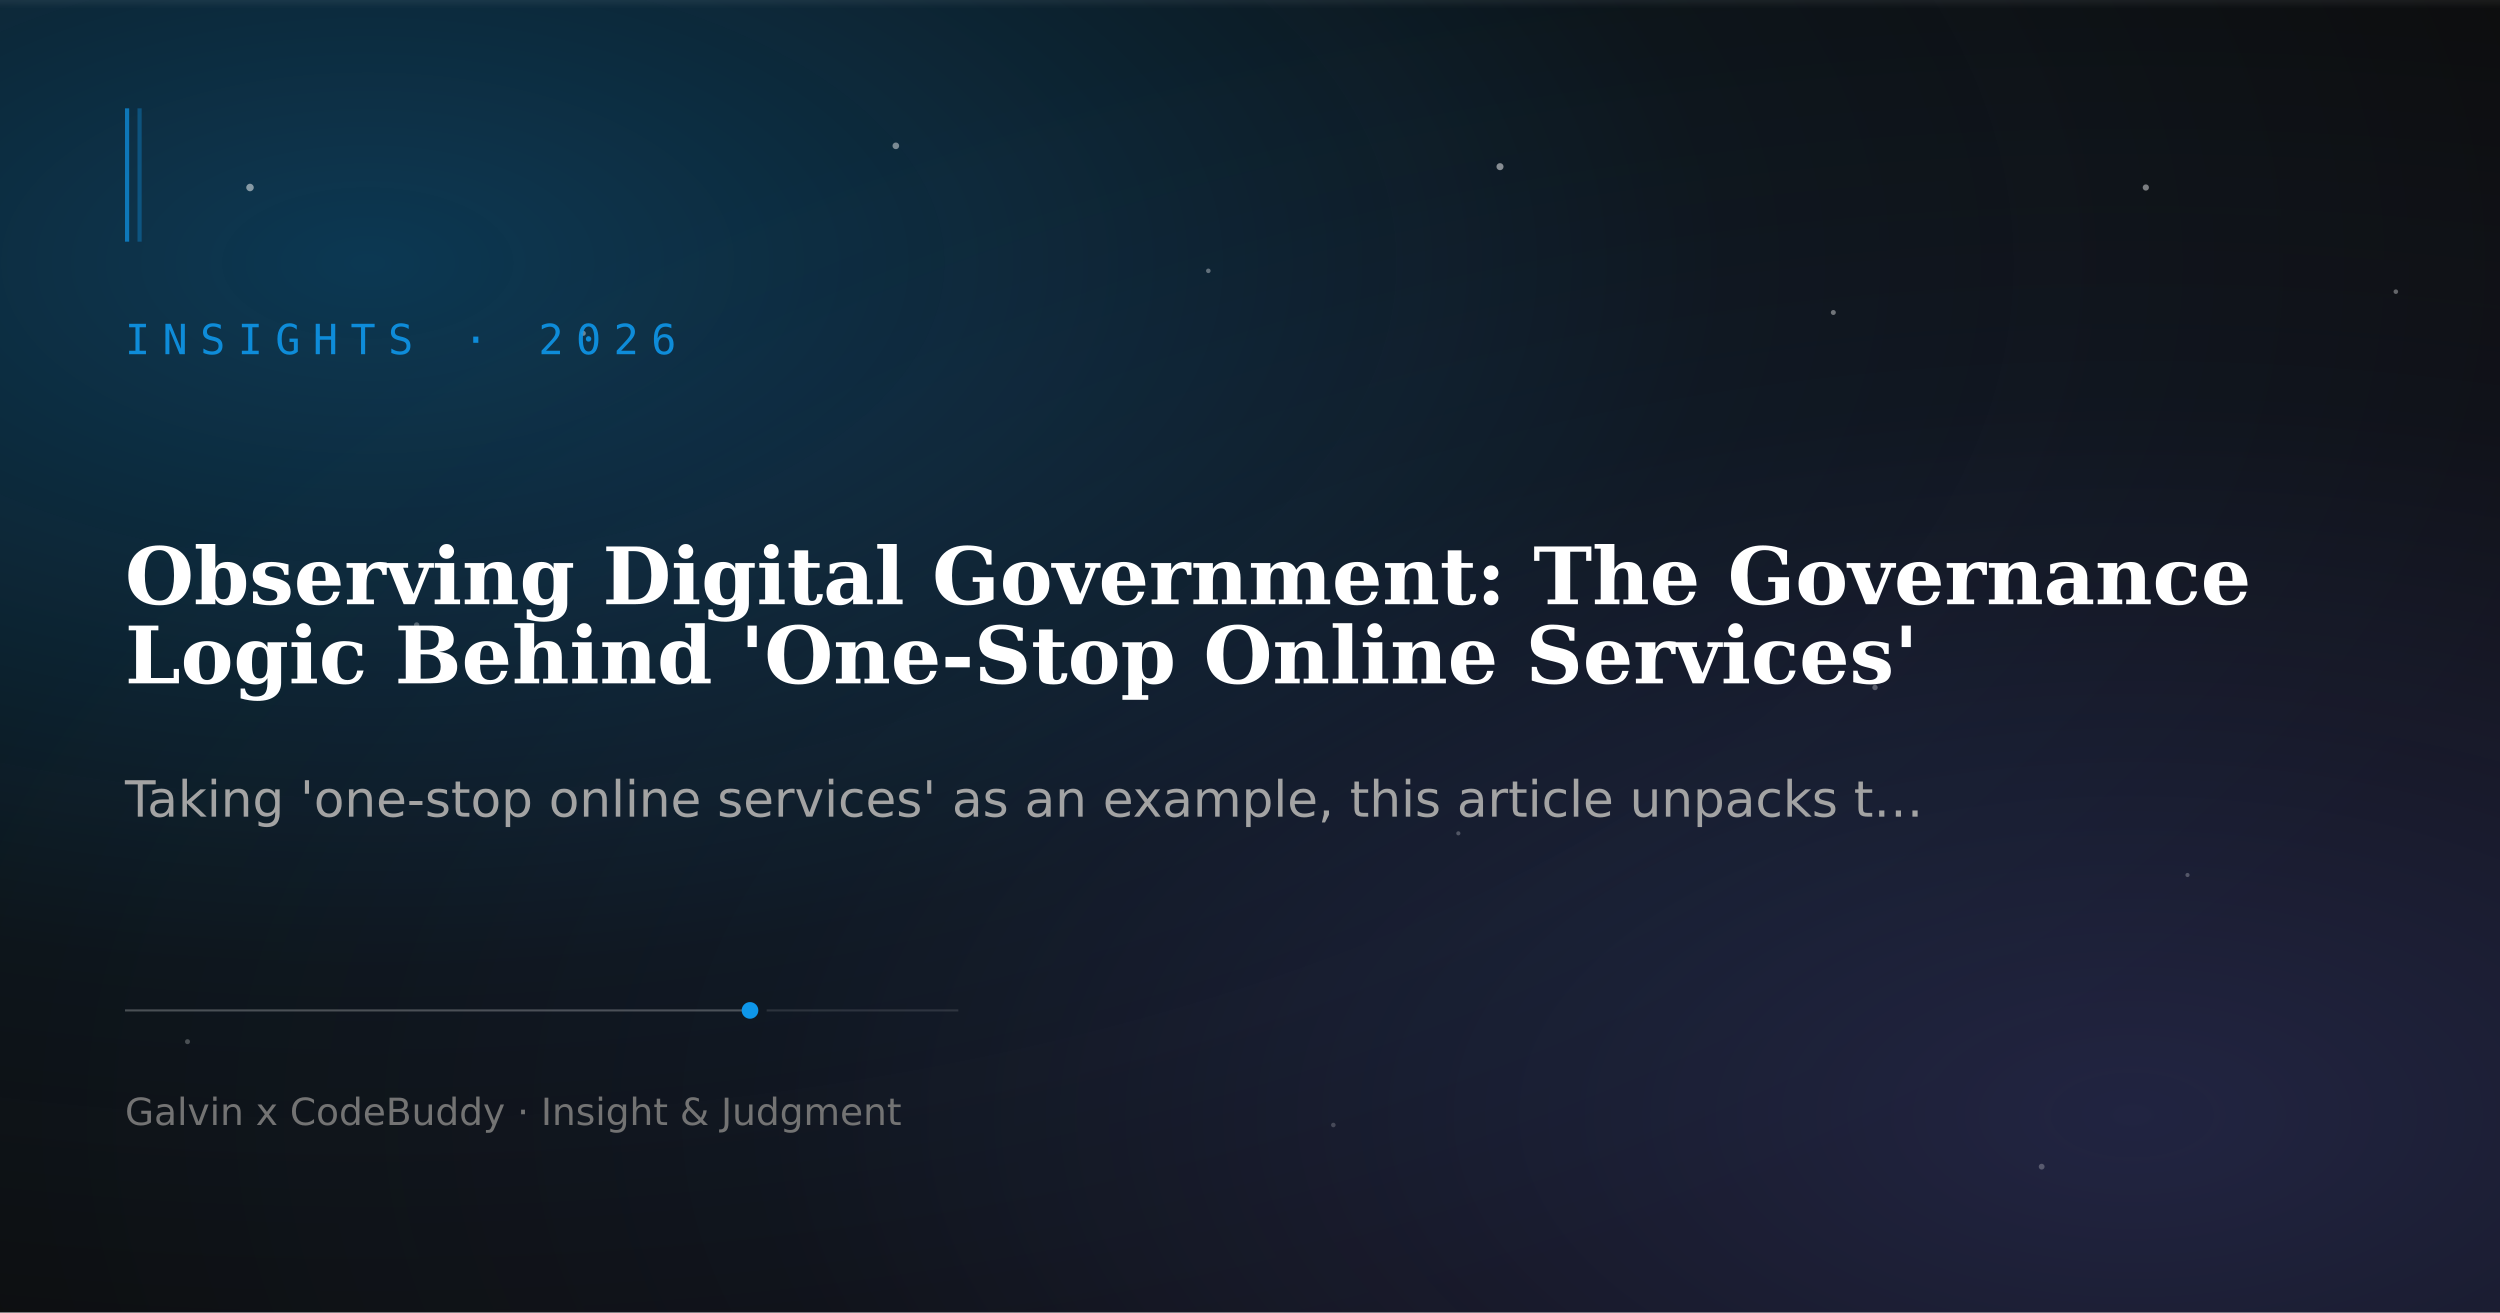
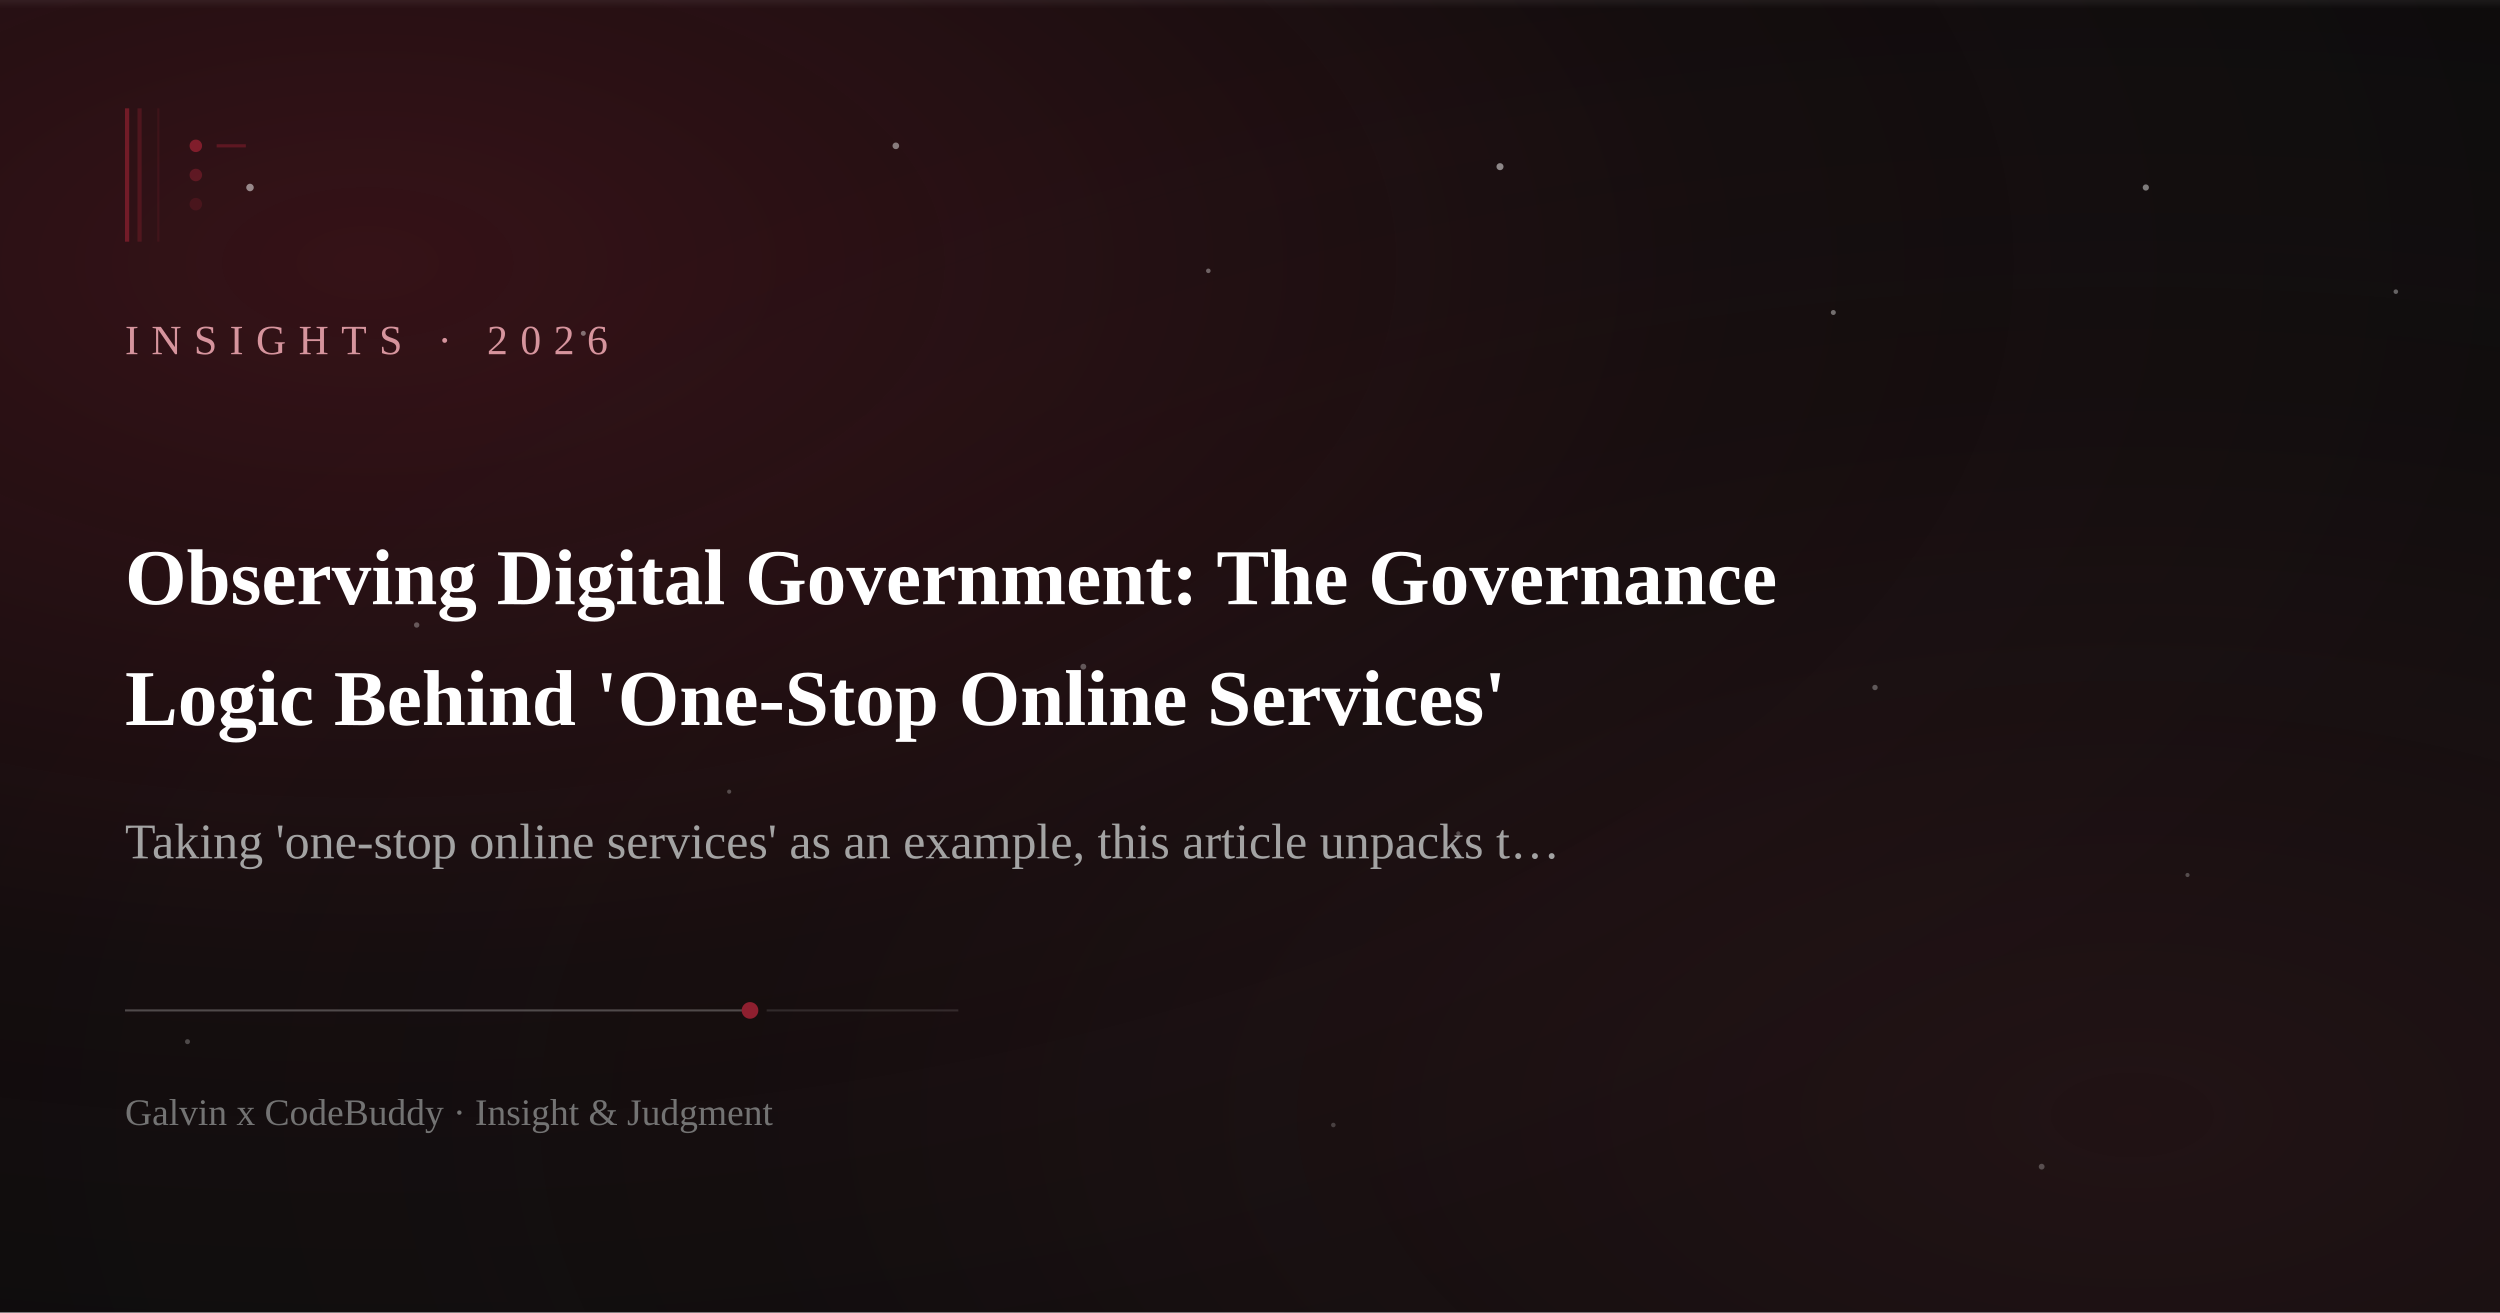
<svg xmlns="http://www.w3.org/2000/svg" width="1200" height="630" viewBox="0 0 1200 630">
  <defs>
    <radialGradient id="glow1" cx="0.15" cy="0.2" r="0.9">
-       <stop offset="0%" stop-color="#0E96E9" stop-opacity="0.32" />
-       <stop offset="60%" stop-color="#0E96E9" stop-opacity="0.06" />
-       <stop offset="100%" stop-color="#0E96E9" stop-opacity="0" />
+       <stop offset="0%" stop-color="#8E1F2F" stop-opacity="0.32" />
+       <stop offset="60%" stop-color="#8E1F2F" stop-opacity="0.06" />
+       <stop offset="100%" stop-color="#8E1F2F" stop-opacity="0" />
    </radialGradient>
    <radialGradient id="glow2" cx="0.85" cy="0.85" r="0.9">
-       <stop offset="0%" stop-color="#6C7AFF" stop-opacity="0.22" />
-       <stop offset="60%" stop-color="#6C7AFF" stop-opacity="0.05" />
-       <stop offset="100%" stop-color="#6C7AFF" stop-opacity="0" />
+       <stop offset="0%" stop-color="#6C2A33" stop-opacity="0.22" />
+       <stop offset="60%" stop-color="#6C2A33" stop-opacity="0.05" />
+       <stop offset="100%" stop-color="#6C2A33" stop-opacity="0" />
    </radialGradient>
    <linearGradient id="fade" x1="0" y1="0" x2="0" y2="1">
      <stop offset="0%" stop-color="#ffffff" stop-opacity="0.06" />
      <stop offset="100%" stop-color="#ffffff" stop-opacity="0" />
    </linearGradient>
  </defs>
  <rect width="1200" height="630" fill="#0c0c0c" />
  <rect width="1200" height="630" fill="url(#glow1)" />
  <rect width="1200" height="630" fill="url(#glow2)" />
  <g fill="#ffffff">
    <circle cx="120" cy="90" r="1.8" opacity="0.5" />
    <circle cx="280" cy="160" r="1.2" opacity="0.4" />
    <circle cx="430" cy="70" r="1.6" opacity="0.45" />
    <circle cx="580" cy="130" r="1.1" opacity="0.35" />
    <circle cx="720" cy="80" r="1.7" opacity="0.5" />
    <circle cx="880" cy="150" r="1.2" opacity="0.4" />
    <circle cx="1030" cy="90" r="1.5" opacity="0.45" />
    <circle cx="1150" cy="140" r="1.1" opacity="0.35" />
    <circle cx="200" cy="300" r="1.3" opacity="0.3" />
    <circle cx="350" cy="380" r="1" opacity="0.25" />
    <circle cx="520" cy="320" r="1.4" opacity="0.3" />
    <circle cx="700" cy="400" r="1" opacity="0.25" />
    <circle cx="900" cy="330" r="1.3" opacity="0.3" />
    <circle cx="1050" cy="420" r="1" opacity="0.25" />
    <circle cx="90" cy="500" r="1.2" opacity="0.25" />
    <circle cx="640" cy="540" r="1.1" opacity="0.2" />
    <circle cx="980" cy="560" r="1.4" opacity="0.25" />
  </g>
  <rect width="1200" height="4" fill="url(#fade)" />
-   <rect x="60" y="52" width="2" height="64" fill="#0E96E9" opacity="0.7" />
-   <rect x="66" y="52" width="2" height="64" fill="#0E96E9" opacity="0.35" />
-   <text x="60" y="170" font-family="'DejaVu Sans Mono', monospace" font-size="20" letter-spacing="6" fill="#0E96E9" opacity="0.9">INSIGHTS · 2026</text>
-   <text x="60" y="290" font-family="Playfair Display, 'DejaVu Serif', Georgia, serif" font-size="38" font-weight="bold" fill="#ffffff">Observing Digital Government: The Governance</text>
-   <text x="60" y="328" font-family="Playfair Display, 'DejaVu Serif', Georgia, serif" font-size="38" font-weight="bold" fill="#ffffff">Logic Behind 'One-Stop Online Services'</text>
-   <text x="60" y="392" font-family="'Source Sans 3', 'DejaVu Sans', Arial, sans-serif" font-size="24" fill="#a3a3a3">Taking 'one-stop online services' as an example, this article unpacks t…</text>
+   <rect x="60" y="52" width="2" height="64" fill="#8E1F2F" opacity="0.7" />
+   <rect x="66" y="52" width="2" height="64" fill="#8E1F2F" opacity="0.35" />
+   <line x1="76" y1="52" x2="76" y2="116" stroke="#8E1F2F" stroke-opacity="0.18" stroke-width="1" />
+   <circle cx="94" cy="70" r="3" fill="#8E1F2F" opacity="0.85" />
+   <circle cx="94" cy="84" r="3" fill="#8E1F2F" opacity="0.5" />
+   <circle cx="94" cy="98" r="3" fill="#8E1F2F" opacity="0.25" />
+   <line x1="104" y1="70" x2="118" y2="70" stroke="#8E1F2F" stroke-opacity="0.5" stroke-width="1.5" />
+   <text x="60" y="170" font-family="'Times New Roman', 'Liberation Serif', 'DejaVu Serif', serif" font-size="20" letter-spacing="6" fill="#E8A2AC" opacity="0.9">INSIGHTS · 2026</text>
+   <text x="60" y="290" font-family="'Times New Roman', 'Liberation Serif', 'DejaVu Serif', serif" font-size="38" font-weight="bold" fill="#ffffff">Observing Digital Government: The Governance</text>
+   <text x="60" y="348" font-family="'Times New Roman', 'Liberation Serif', 'DejaVu Serif', serif" font-size="38" font-weight="bold" fill="#ffffff">Logic Behind 'One-Stop Online Services'</text>
+   <text x="60" y="412" font-family="'Times New Roman', 'Liberation Serif', 'DejaVu Serif', serif" font-size="24" fill="#a3a3a3">Taking 'one-stop online services' as an example, this article unpacks t…</text>
  <line x1="60" y1="485" x2="360" y2="485" stroke="#ffffff" stroke-opacity="0.25" stroke-width="1" />
-   <circle cx="360" cy="485" r="4" fill="#0E96E9" />
+   <circle cx="360" cy="485" r="4" fill="#8E1F2F" />
  <line x1="368" y1="485" x2="460" y2="485" stroke="#ffffff" stroke-opacity="0.12" stroke-width="1" />
-   <text x="60" y="540" font-family="'Source Sans 3', 'DejaVu Sans', Arial, sans-serif" font-size="18" fill="#737373">Galvin x CodeBuddy · Insight &amp; Judgment</text>
+   <text x="60" y="540" font-family="'Times New Roman', 'Liberation Serif', 'DejaVu Serif', serif" font-size="18" fill="#737373">Galvin x CodeBuddy · Insight &amp; Judgment</text>
</svg>
